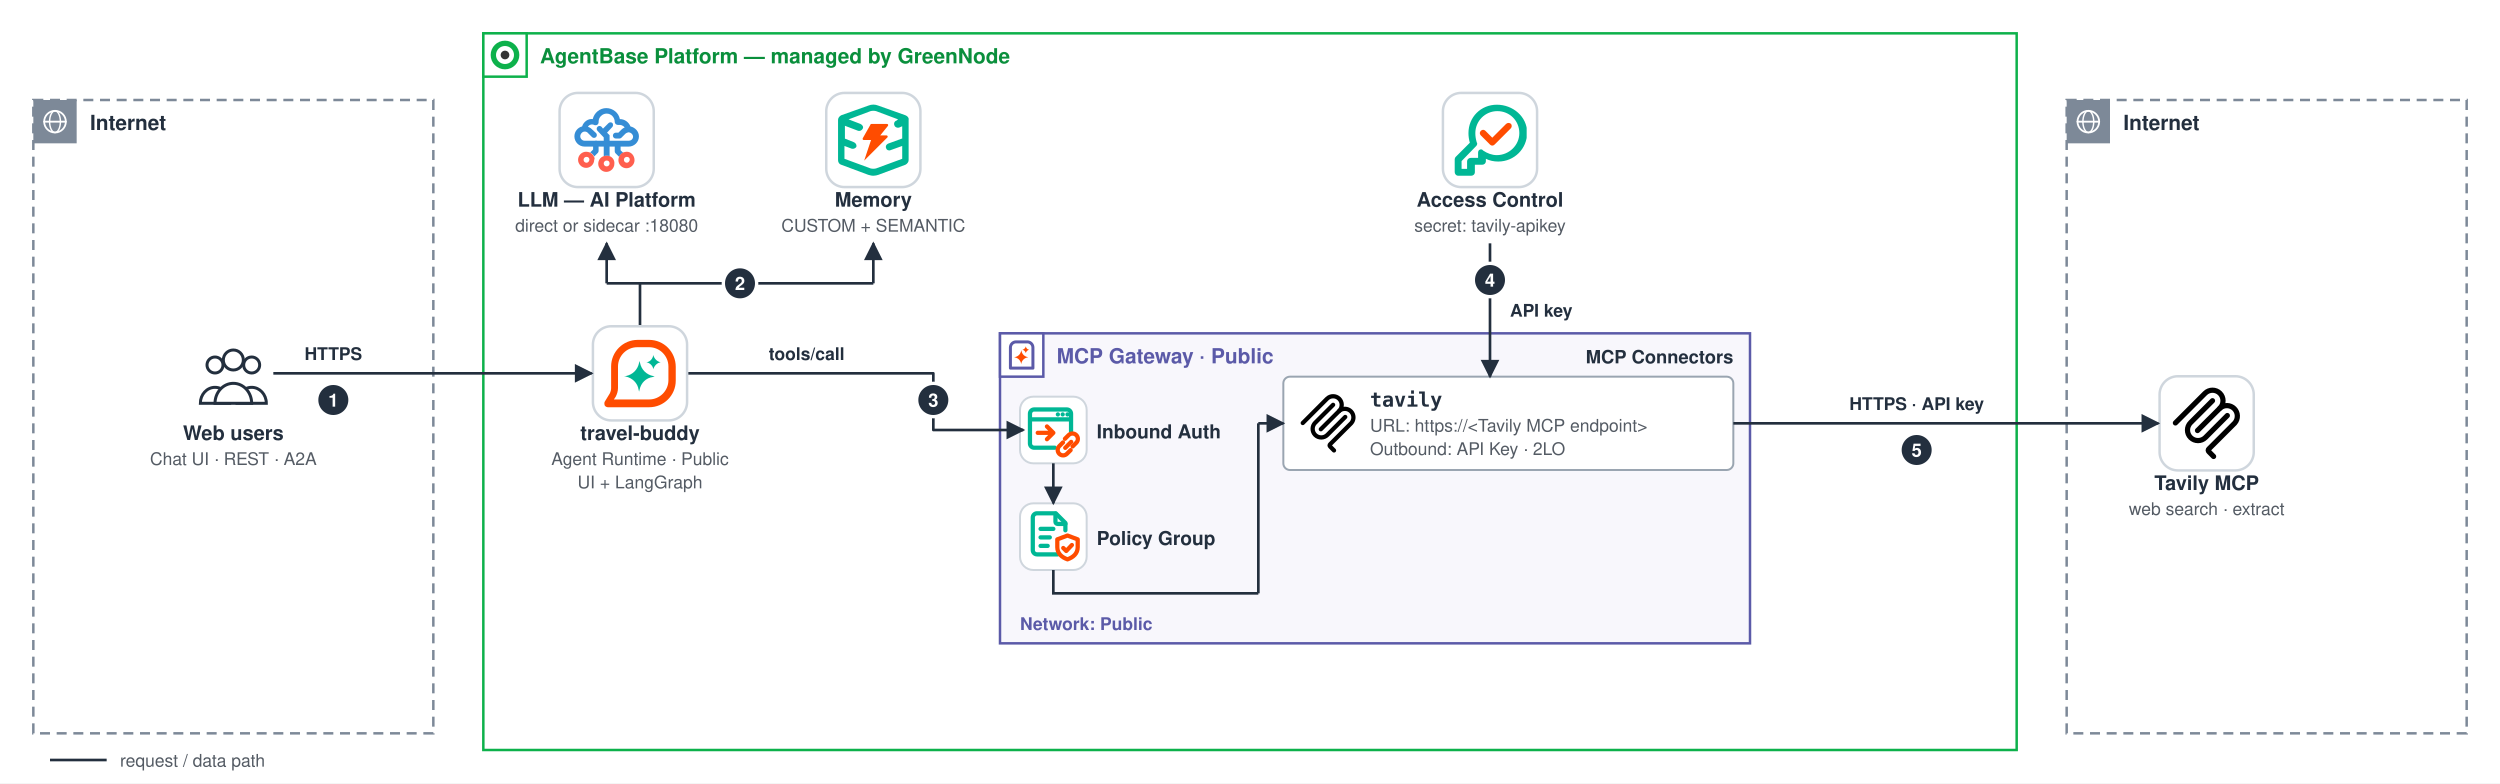
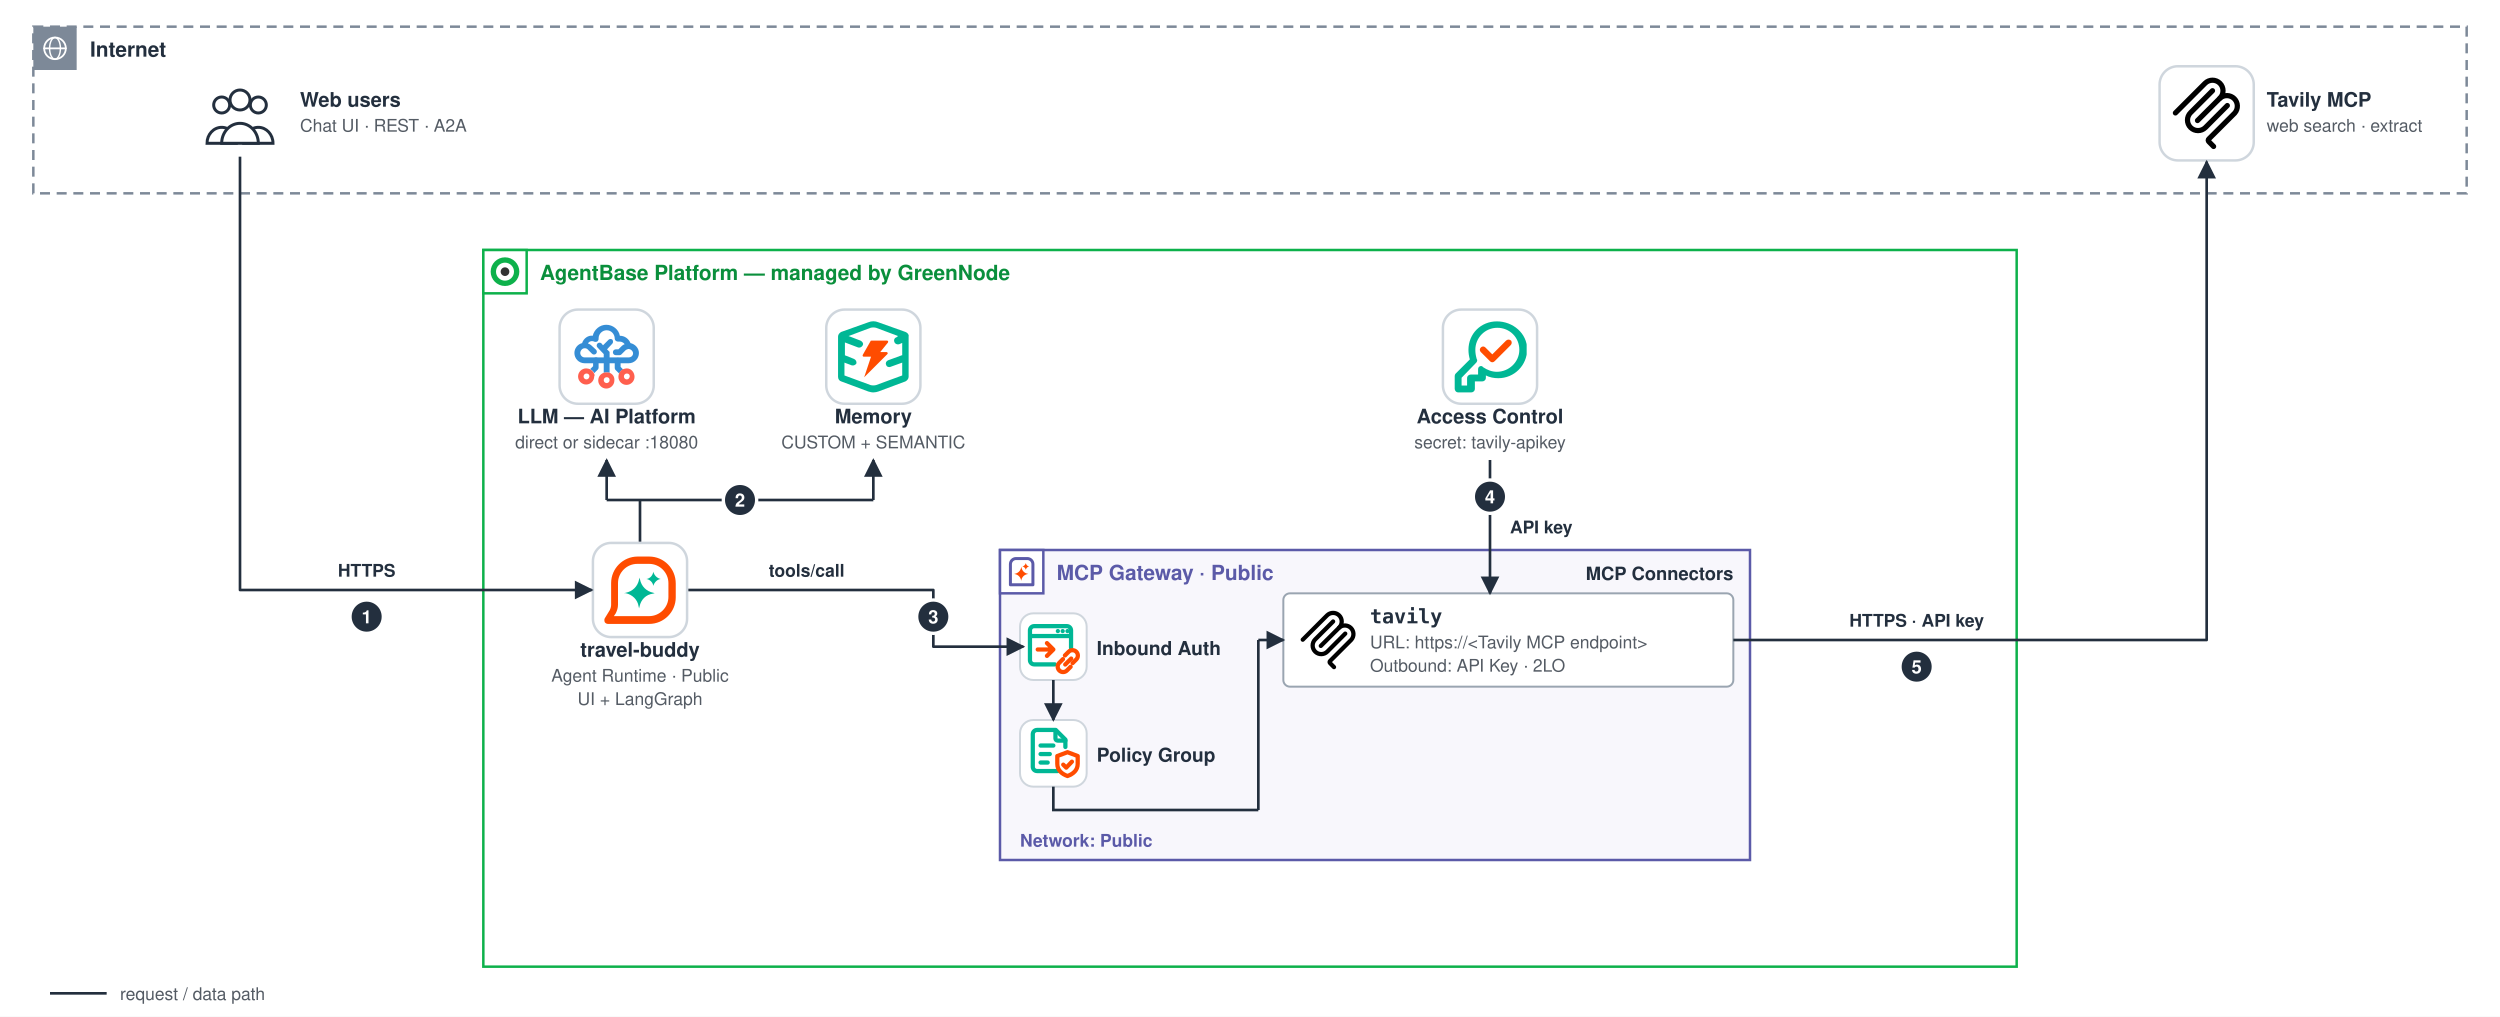
- <svg xmlns="http://www.w3.org/2000/svg" xmlns:xlink="http://www.w3.org/1999/xlink" width="1500" height="470" viewBox="0 0 1500 470" font-family="Helvetica Neue,Helvetica,Arial,sans-serif" role="img" aria-label="travel-buddy architecture: web users call the Agent Runtime; the agent uses the LLM and Memory, and Tavily through a Public MCP Gateway whose connector takes its API key from Access Control">
-   <rect width="1500" height="470" fill="#FFFFFF" />
+ <svg xmlns="http://www.w3.org/2000/svg" xmlns:xlink="http://www.w3.org/1999/xlink" width="1500" height="610" viewBox="0 0 1500 610" font-family="Helvetica Neue,Helvetica,Arial,sans-serif" role="img" aria-label="travel-buddy architecture: web users call the Agent Runtime; the agent uses the LLM and Memory, and Tavily through a Public MCP Gateway whose connector takes its API key from Access Control">
+   <rect width="1500" height="610" fill="#FFFFFF" />
  <defs>
    <marker id="a-ink" viewBox="0 0 10 10" refX="9" refY="5" markerWidth="7" markerHeight="7" orient="auto-start-reverse">
      <path d="M0 0L10 5L0 10z" fill="#232F3E" />
    </marker>
    <marker id="a-org" viewBox="0 0 10 10" refX="9" refY="5" markerWidth="7" markerHeight="7" orient="auto-start-reverse">
      <path d="M0 0L10 5L0 10z" fill="#FF4C00" />
    </marker>
    <marker id="a-red" viewBox="0 0 10 10" refX="9" refY="5" markerWidth="7" markerHeight="7" orient="auto-start-reverse">
      <path d="M0 0L10 5L0 10z" fill="#DD344C" />
    </marker>
    <symbol id="gn-ai" viewBox="0 0 20 20" fill="none">
      <path fill="#358DD5" d="M16.5,6.3c-0.5-1.2-1.6-2-2.9-2c-0.3-1.7-1.9-3-3.7-3c-1.8,0-3.3,1.3-3.7,3C5,4.1,3.7,5,3.3,6.3C2.1,6.6,1.2,7.7,1.2,9c0,1.5,1.2,2.8,2.8,2.8h12c1.5,0,2.8-1.2,2.8-2.8C18.8,7.7,17.8,6.6,16.5,6.3z M16,10.2H4c-0.7,0-1.2-0.6-1.2-1.2S3.3,7.7,4,7.7c0.3,0,0.7,0.1,0.9,0.4L6,9.2c0.3,0.3,0.8,0.3,1.1,0c0.3-0.3,0.3-0.8,0-1.1L5.9,7c-0.3-0.3-0.7-0.5-1-0.6C5.2,5.8,6,5.6,6.6,5.9c0.2,0.1,0.5,0.1,0.8,0c0.2-0.2,0.4-0.4,0.4-0.7c0-0.1,0-0.1,0-0.2c0-1.2,1-2.2,2.2-2.2s2.2,1,2.2,2.3c0,0.2,0.1,0.4,0.3,0.6c0.2,0.1,0.4,0.2,0.6,0.2c0.7-0.1,1.4,0.1,1.8,0.7c-0.3,0.1-0.6,0.3-0.8,0.5l-0.9,0.9h-0.7c-0.4,0-0.8,0.3-0.8,0.8c0,0.4,0.3,0.8,0.8,0.8h1c0.2,0,0.4-0.1,0.5-0.2l1.1-1.1c0.2-0.2,0.5-0.3,0.8-0.4c0,0,0,0,0,0c0.7,0,1.3,0.6,1.3,1.2S16.7,10.2,16,10.2z" />
      <path fill="#358DD5" d="M11.5,6.5L10.1,8l0.7,0.7V11c0,0.4-0.3,0.8-0.8,0.8S9.2,11.4,9.2,11V9.3L7.5,7.5c-0.3-0.3-0.3-0.8,0-1.1c0.3-0.3,0.8-0.3,1.1,0L9,6.9l1.5-1.5c0.3-0.3,0.8-0.3,1.1,0C11.8,5.8,11.8,6.2,11.5,6.5z" />
      <path fill="#358DD5" d="M10.8,11v3.4c-0.2-0.1-0.5-0.1-0.8-0.1s-0.5,0-0.8,0.1V11c0-0.4,0.3-0.8,0.8-0.8S10.8,10.6,10.8,11z" />
      <path fill="#358DD5" d="M14.5,13.5c-0.5,0.2-0.8,0.6-1.1,1.1l-1-1c-0.1-0.1-0.2-0.3-0.2-0.5v-2c0-0.4,0.3-0.8,0.8-0.8s0.8,0.3,0.8,0.8v1.7L14.5,13.5z" />
      <path fill="#358DD5" d="M7.8,11v2c0,0.2-0.1,0.4-0.2,0.5l-1,1c-0.2-0.5-0.6-0.8-1.1-1.1l0.8-0.8V11c0-0.4,0.3-0.8,0.8-0.8S7.8,10.6,7.8,11z" />
      <path fill="#FF5F4E" d="M10.8,14.4c-0.2-0.1-0.5-0.1-0.8-0.1s-0.5,0-0.8,0.1c-0.9,0.3-1.5,1.1-1.5,2.1c0,1.2,1,2.2,2.2,2.2s2.2-1,2.2-2.2C12.2,15.5,11.6,14.7,10.8,14.4z M10,17.2c-0.4,0-0.8-0.3-0.8-0.8c0-0.4,0.3-0.8,0.8-0.8s0.8,0.3,0.8,0.8C10.8,16.9,10.4,17.2,10,17.2z" />
      <path fill="#FF5F4E" d="M6.5,14.5c-0.2-0.5-0.6-0.8-1.1-1.1c-0.3-0.1-0.6-0.2-1-0.2c-1.2,0-2.2,1-2.2,2.2s1,2.2,2.2,2.2s2.2-1,2.2-2.2C6.8,15.1,6.7,14.8,6.5,14.5z M4.5,16.2c-0.4,0-0.8-0.3-0.8-0.8c0-0.4,0.3-0.8,0.8-0.8s0.8,0.3,0.8,0.8C5.2,15.9,4.9,16.2,4.5,16.2z" />
      <path fill="#FF5F4E" d="M15.5,13.2c-0.3,0-0.7,0.1-1,0.2c-0.5,0.2-0.8,0.6-1.1,1.1c-0.1,0.3-0.2,0.6-0.2,1c0,1.2,1,2.2,2.2,2.2s2.2-1,2.2-2.2S16.7,13.2,15.5,13.2z M15.5,16.2c-0.4,0-0.8-0.3-0.8-0.8c0-0.4,0.3-0.8,0.8-0.8s0.8,0.3,0.8,0.8C16.2,15.9,15.9,16.2,15.5,16.2z" />
    </symbol>
    <symbol id="mcp" viewBox="60 20 1800 1800" fill="none">
      <g stroke="#000000" stroke-width="128" stroke-linecap="round" stroke-linejoin="round">
        <path d="M193 910L920 183A258 258 0 0 1 1286 548L735 1097" />
        <path d="M1103 365L565 903A258 258 0 0 0 930 1268L1467 729" />
        <path d="M1286 548A258 258 0 0 1 1650 912L1015 1547Q980 1582 1015 1617L1130 1733" />
      </g>
    </symbol>
    <symbol id="agent-runtime" viewBox="0 0 16 16" fill="none">
      <path fill="#FF4C00" d="M10,0.7H7.5c-3.2,0-5.8,2.6-5.8,5.8v4.7c0,0.4-0.1,0.8-0.3,1.2l-1.1,1.8c-0.1,0.2-0.1,0.5,0,0.8c0.1,0.2,0.4,0.4,0.7,0.4h9c3.2,0,5.8-2.6,5.8-5.8v-3C15.8,3.3,13.2,0.7,10,0.7z M14.2,9.5c0,2.3-1.9,4.2-4.2,4.2H2.3l0.4-0.6c0.3-0.6,0.5-1.2,0.5-1.9V6.5c0-2.3,1.9-4.2,4.2-4.2H10c2.3,0,4.2,1.9,4.2,4.2V9.5z" />
      <path fill="#00B795" d="M11.2,8.7l-0.4,0.1C9.3,9,8.2,10.1,7.9,11.6L7.8,12l-0.1-0.4C7.5,10.1,6.3,9,4.9,8.7L4.5,8.7l0.4-0.1c1.5-0.3,2.6-1.4,2.9-2.9l0.1-0.4l0.1,0.4c0.3,1.5,1.4,2.6,2.9,2.9L11.2,8.7z" />
      <path fill="#00B795" d="M12.5,5.6c-0.8,0.1-1.4,0.8-1.6,1.5c-0.1-0.8-0.8-1.4-1.5-1.5c0.8-0.1,1.4-0.8,1.5-1.6C11.1,4.8,11.7,5.4,12.5,5.6z" />
    </symbol>
    <symbol id="policy" viewBox="0 0 20 20" fill="none">
      <path d="M11.5 16.25H4.25c-0.83 0-1.5-0.67-1.5-1.5V3.25c0-0.83 0.67-1.5 1.5-1.5h6.6l3.4 3.4v2.6" stroke="#00B795" stroke-width="1.5" stroke-linecap="round" stroke-linejoin="round" />
      <path d="M10.75 1.9v2.85c0 0.41 0.34 0.75 0.75 0.75h2.75" stroke="#00B795" stroke-width="1.5" stroke-linecap="round" stroke-linejoin="round" />
      <path d="M5.5 7.25h4.5M5.5 10.25h3.25M5.5 13.25h2.5" stroke="#00B795" stroke-width="1.5" stroke-linecap="round" />
      <path d="M15 9.6l3.6 1.35v2.75c0 2.25-1.6 3.6-3.6 4.3c-2-0.7-3.6-2.05-3.6-4.3v-2.75z" fill="#FFFFFF" stroke="#FF4C00" stroke-width="1.5" stroke-linejoin="round" />
      <path d="M13.5 14l1.05 1.05l2-2.1" stroke="#FF4C00" stroke-width="1.5" stroke-linecap="round" stroke-linejoin="round" />
    </symbol>
    <symbol id="mcp-gateway" viewBox="0 0 16 16" fill="none">
      <path fill="#5B5AA8" d="M11,0.2H5C2.9,0.2,1.2,1.9,1.2,4v11c0,0.4,0.3,0.8,0.8,0.8h12c0.4,0,0.8-0.3,0.8-0.8V4C14.8,1.9,13.1,0.2,11,0.2z M13.2,14.2H2.8V4c0-1.2,1-2.2,2.2-2.2h6c1.2,0,2.2,1,2.2,2.2V14.2z" />
      <path fill="#FF4C00" d="M11.5,9.2l-0.4,0.1c-1.7,0.3-3,1.6-3.3,3.3L7.8,13l-0.1-0.4c-0.3-1.7-1.6-3-3.3-3.3L4,9.2l0.4-0.1c1.7-0.3,3-1.6,3.3-3.3l0.1-0.4l0.1,0.4c0.3,1.7,1.6,3,3.3,3.3L11.5,9.2z" />
      <path fill="#FF4C00" d="M12,5.2c-0.9,0.2-1.6,0.9-1.8,1.8c-0.2-0.9-0.9-1.6-1.8-1.8c0.9-0.2,1.6-0.9,1.8-1.8C10.4,4.4,11.1,5.1,12,5.2z" />
    </symbol>
    <symbol id="inbound-auth" viewBox="0 0 20 20" fill="none">
      <path d="M16.25 10.5V4.25c0-0.83-0.67-1.5-1.5-1.5H3.25c-0.83 0-1.5 0.67-1.5 1.5v10.5c0 0.83 0.67 1.5 1.5 1.5h7.25" stroke="#00B795" stroke-width="1.5" stroke-linecap="round" stroke-linejoin="round" />
      <path d="M1.75 6.25h14.5" stroke="#00B795" stroke-width="1.5" />
      <circle cx="11.6" cy="4.5" r="0.75" fill="#00B795" />
      <circle cx="13.3" cy="4.5" r="0.75" fill="#00B795" />
      <circle cx="15" cy="4.5" r="0.75" fill="#00B795" />
      <path d="M4.5 11h5.25M7.75 8.75L10 11l-2.25 2.25" stroke="#FF4C00" stroke-width="1.5" stroke-linecap="round" stroke-linejoin="round" />
      <g stroke="#FF4C00" stroke-width="1.5" stroke-linecap="round">
        <path d="M14.1 13.1l1.3-1.3a1.9 1.9 0 0 1 2.7 2.7l-1.3 1.3" />
        <path d="M16.1 17.1l-1.3 1.3a1.9 1.9 0 0 1 -2.7-2.7l1.3-1.3" />
        <path d="M14.2 16.3l2.1-2.1" />
      </g>
    </symbol>
    <symbol id="access-control" viewBox="0 0 16 16" fill="none">
      <path fill="#00B795" d="M9.5,0.3C6,0.3,3.3,3,3.3,6.5c0,0.7,0.1,1.4,0.3,2.1l-3.1,3.1c-0.1,0.1-0.2,0.3-0.2,0.5V15c0,0.4,0.3,0.8,0.8,0.8h2.8c0.4,0,0.8-0.3,0.8-0.8v-1.6h1.6c0.4,0,0.8-0.3,0.8-0.8v-0.5c0.8,0.4,1.7,0.6,2.7,0.6c3.5,0,6.3-2.8,6.3-6.3S13,0.3,9.5,0.3z M9.5,11.3c-1.1,0-2.1-0.4-3-1C6.3,10,6,10,5.8,10.1c-0.3,0.1-0.4,0.4-0.4,0.7v1.1H3.8c-0.4,0-0.8,0.3-0.8,0.8v1.6H1.8v-1.7L5,9.3c0.2-0.2,0.3-0.6,0.1-0.8C4.9,7.8,4.8,7.2,4.8,6.5c0-2.6,2.1-4.8,4.8-4.8s4.8,2.1,4.8,4.8S12.1,11.3,9.5,11.3z" />
      <path fill="#FF4C00" d="M12.5,5.5L9,9C8.7,9.3,8.3,9.3,8,9L6,7C5.7,6.7,5.7,6.3,6,6C6.3,5.7,6.7,5.7,7,6l1.5,1.5l3-3c0.3-0.3,0.8-0.3,1.1,0C12.8,4.8,12.8,5.2,12.5,5.5z" />
    </symbol>
    <symbol id="memory" viewBox="0 0 16 16" fill="none">
      <path fill="#00B795" d="M15,2.6L9.1,0.5c-0.7-0.3-1.5-0.3-2.2,0L1,2.6c-0.4,0.2-0.7,0.6-0.7,1v8.8c0,0.5,0.3,0.9,0.7,1l5.9,2.2c0.4,0.1,0.7,0.2,1.1,0.2s0.8-0.1,1.1-0.2l5.9-2.2c0.4-0.2,0.7-0.6,0.7-1V3.6C15.8,3.2,15.5,2.8,15,2.6z M14.2,7.7l-3,1.1c-0.4,0.2-0.6,0.6-0.4,1c0.1,0.4,0.6,0.6,1,0.4l2.5-0.9v2.8l-5.7,2.1c-0.4,0.1-0.8,0.1-1.2,0l-5.7-2.1V9.3l1.6,0.6c0.4,0.1,0.8-0.1,1-0.4c0.1-0.4-0.1-0.8-0.5-1L1.8,7.7V4.9L4.7,6c0.4,0.1,0.8-0.1,1-0.5s-0.1-0.8-0.5-1l-2.6-1l4.8-1.8c0.4-0.1,0.8-0.1,1.2,0l4.8,1.8L13,3.8c-0.4,0.1-0.6,0.6-0.4,1c0.1,0.4,0.6,0.6,1,0.5l0.7-0.3V7.7z" />
      <path fill="#FF4C00" d="M11.2,4.9L9.5,7h1.4c0.2,0,0.3,0.3,0.2,0.4L6,12.5L7.5,8H5.9C5.7,8,5.6,7.8,5.7,7.6l1.7-3c0-0.1,0.1-0.1,0.2-0.1H11C11.2,4.5,11.3,4.7,11.2,4.9z" />
    </symbol>
  </defs>
-   <rect x="20" y="60" width="240" height="380" fill="none" stroke="#7D8998" stroke-width="1.5" stroke-dasharray="6 4" />
-   <rect x="20" y="60" width="26" height="26" fill="#7D8998" />
-   <g transform="translate(20 60) scale(0.5417)">
+   <rect x="20" y="16" width="1460" height="100" fill="none" stroke="#7D8998" stroke-width="1.5" stroke-dasharray="6 4" />
+   <rect x="20" y="16" width="26" height="26" fill="#7D8998" />
+   <g transform="translate(20 16) scale(0.5417)">
    <circle cx="24" cy="24" r="12" fill="none" stroke="#FFFFFF" stroke-width="2" />
    <path d="M12 24h24" fill="none" stroke="#FFFFFF" stroke-width="2" stroke-linecap="round" stroke-linejoin="round" />
    <path d="M24 12a6 12 0 0 0 0 24a6 12 0 0 0 0 -24" fill="none" stroke="#FFFFFF" stroke-width="1.6" stroke-linecap="round" stroke-linejoin="round" />
  </g>
-   <text x="54" y="78" font-size="12.5" font-weight="700" fill="#232F3E" text-anchor="start">Internet</text>
-   <circle cx="129" cy="219" r="4.8" fill="#FFFFFF" stroke="#232F3E" stroke-width="1.8" />
-   <path d="M120.2 242a8.8 9.6 0 0 1 17.6 0z" fill="#FFFFFF" stroke="#232F3E" stroke-width="1.8" />
-   <circle cx="151" cy="219" r="4.8" fill="#FFFFFF" stroke="#232F3E" stroke-width="1.8" />
-   <path d="M142.2 242a8.8 9.6 0 0 1 17.6 0z" fill="#FFFFFF" stroke="#232F3E" stroke-width="1.8" />
-   <circle cx="140" cy="216" r="6.0" fill="#FFFFFF" stroke="#232F3E" stroke-width="1.8" />
-   <path d="M129.0 242a11.0 12.0 0 0 1 22.0 0z" fill="#FFFFFF" stroke="#232F3E" stroke-width="1.8" />
-   <text x="140" y="264" font-size="12" font-weight="700" fill="#232F3E" text-anchor="middle">Web users</text>
-   <text x="140" y="279" font-size="10.5" font-weight="400" fill="#545B64" text-anchor="middle">Chat UI · REST · A2A</text>
-   <rect x="290" y="20" width="920" height="430" fill="none" stroke="#0DB14B" stroke-width="1.5" />
-   <rect x="290" y="20" width="26" height="26" fill="#FFFFFF" stroke="#0DB14B" stroke-width="1.5" />
-   <circle cx="303" cy="33" r="7" fill="none" stroke="#0DB14B" stroke-width="3.2" />
-   <circle cx="303" cy="33" r="2.6" fill="#333333" />
-   <text x="324" y="38" font-size="12.5" font-weight="700" fill="#0A8F3C" text-anchor="start">AgentBase Platform — managed by GreenNode</text>
-   <rect x="335.75" y="55.75" width="56.5" height="56.5" rx="11" fill="#FFFFFF" stroke="#CFD6DD" stroke-width="1.5" />
-   <use href="#gn-ai" xlink:href="#gn-ai" x="342" y="62" width="44" height="44" />
-   <text x="364" y="124" font-size="12" font-weight="700" fill="#232F3E" text-anchor="middle">LLM — AI Platform</text>
-   <text x="364" y="139" font-size="10.5" font-weight="400" fill="#545B64" text-anchor="middle">direct or sidecar :18080</text>
-   <rect x="495.75" y="55.75" width="56.5" height="56.5" rx="11" fill="#FFFFFF" stroke="#CFD6DD" stroke-width="1.5" />
-   <use href="#memory" xlink:href="#memory" x="502" y="62" width="44" height="44" />
-   <text x="524" y="124" font-size="12" font-weight="700" fill="#232F3E" text-anchor="middle">Memory</text>
-   <text x="524" y="139" font-size="10.5" font-weight="400" fill="#545B64" text-anchor="middle">CUSTOM + SEMANTIC</text>
-   <rect x="865.75" y="55.75" width="56.5" height="56.5" rx="11" fill="#FFFFFF" stroke="#CFD6DD" stroke-width="1.5" />
-   <use href="#access-control" xlink:href="#access-control" x="872" y="62" width="44" height="44" />
-   <text x="894" y="124" font-size="12" font-weight="700" fill="#232F3E" text-anchor="middle">Access Control</text>
-   <text x="894" y="139" font-size="10.5" font-weight="400" fill="#545B64" text-anchor="middle">secret: tavily-apikey</text>
-   <rect x="355.75" y="195.75" width="56.5" height="56.5" rx="11" fill="#FFFFFF" stroke="#CFD6DD" stroke-width="1.5" />
-   <use href="#agent-runtime" xlink:href="#agent-runtime" x="362" y="202" width="44" height="44" />
-   <text x="384" y="264" font-size="12" font-weight="700" fill="#232F3E" text-anchor="middle">travel-buddy</text>
-   <text x="384" y="279" font-size="10.5" font-weight="400" fill="#545B64" text-anchor="middle">Agent Runtime · Public</text>
-   <text x="384" y="293" font-size="10.5" font-weight="400" fill="#545B64" text-anchor="middle">UI + LangGraph</text>
-   <rect x="600" y="200" width="450" height="186" fill="#F8F7FC" stroke="#5B5AA8" stroke-width="1.5" />
-   <rect x="600" y="200" width="26" height="26" fill="#FFFFFF" stroke="#5B5AA8" stroke-width="1.5" />
-   <use href="#mcp-gateway" xlink:href="#mcp-gateway" x="604" y="204" width="18" height="18" />
-   <text x="634" y="218" font-size="12.5" font-weight="700" fill="#5B5AA8" text-anchor="start">MCP Gateway · Public</text>
-   <text x="1040" y="218" font-size="11" font-weight="700" fill="#232F3E" text-anchor="end">MCP Connectors</text>
-   <rect x="612" y="238" width="40" height="40" rx="8" fill="#FFFFFF" stroke="#CFD6DD" stroke-width="1.2" />
-   <use href="#inbound-auth" xlink:href="#inbound-auth" x="615" y="241" width="34" height="34" />
-   <text x="658" y="263" font-size="11.5" font-weight="700" fill="#232F3E" text-anchor="start">Inbound Auth</text>
-   <rect x="612" y="302" width="40" height="40" rx="8" fill="#FFFFFF" stroke="#CFD6DD" stroke-width="1.2" />
-   <use href="#policy" xlink:href="#policy" x="615" y="305" width="34" height="34" />
-   <text x="658" y="327" font-size="11.5" font-weight="700" fill="#232F3E" text-anchor="start">Policy Group</text>
-   <polyline points="632,278 632,302" fill="none" stroke="#232F3E" stroke-width="1.6" stroke-linejoin="round" marker-end="url(#a-ink)" />
-   <text x="612" y="378" font-size="10.5" font-weight="600" fill="#5B5AA8" text-anchor="start">Network: Public</text>
-   <rect x="770" y="226" width="270" height="56" rx="4" fill="#FFFFFF" stroke="#9AA5B1" stroke-width="1.2" />
-   <use href="#mcp" xlink:href="#mcp" x="779" y="236" width="36" height="36" />
-   <text x="822" y="244" font-size="12" font-weight="700" fill="#232F3E" font-family="Menlo,Consolas,monospace">tavily</text>
-   <text x="822" y="259" font-size="10.5" font-weight="400" fill="#545B64" text-anchor="start">URL: https://&lt;Tavily MCP endpoint&gt;</text>
-   <text x="822" y="273" font-size="10.5" font-weight="400" fill="#545B64" text-anchor="start">Outbound: API Key · 2LO</text>
-   <polyline points="632,342 632,356 755,356" fill="none" stroke="#232F3E" stroke-width="1.6" />
-   <polyline points="755,254 755,356" fill="none" stroke="#232F3E" stroke-width="1.6" />
-   <polyline points="755,254 770,254" fill="none" stroke="#232F3E" stroke-width="1.6" stroke-linejoin="round" marker-end="url(#a-ink)" />
-   <rect x="1240" y="60" width="240" height="380" fill="none" stroke="#7D8998" stroke-width="1.5" stroke-dasharray="6 4" />
-   <rect x="1240" y="60" width="26" height="26" fill="#7D8998" />
-   <g transform="translate(1240 60) scale(0.5417)">
-     <circle cx="24" cy="24" r="12" fill="none" stroke="#FFFFFF" stroke-width="2" />
-     <path d="M12 24h24" fill="none" stroke="#FFFFFF" stroke-width="2" stroke-linecap="round" stroke-linejoin="round" />
-     <path d="M24 12a6 12 0 0 0 0 24a6 12 0 0 0 0 -24" fill="none" stroke="#FFFFFF" stroke-width="1.6" stroke-linecap="round" stroke-linejoin="round" />
-   </g>
-   <text x="1274" y="78" font-size="12.5" font-weight="700" fill="#232F3E" text-anchor="start">Internet</text>
-   <rect x="1295.75" y="225.75" width="56.5" height="56.5" rx="11" fill="#FFFFFF" stroke="#CFD6DD" stroke-width="1.5" />
-   <use href="#mcp" xlink:href="#mcp" x="1302" y="232" width="44" height="44" />
-   <text x="1324" y="294" font-size="12" font-weight="700" fill="#232F3E" text-anchor="middle">Tavily MCP</text>
-   <text x="1324" y="309" font-size="10.5" font-weight="400" fill="#545B64" text-anchor="middle">web search · extract</text>
-   <polyline points="164,224 355,224" fill="none" stroke="#232F3E" stroke-width="1.6" stroke-linejoin="round" marker-end="url(#a-ink)" />
-   <text x="200" y="216" font-size="10.5" font-weight="600" fill="#232F3E" text-anchor="middle" style="paint-order:stroke;stroke:#FFFFFF;stroke-width:4px;stroke-linejoin:round">HTTPS</text>
-   <polyline points="384,195 384,170" fill="none" stroke="#232F3E" stroke-width="1.6" stroke-linejoin="round" />
-   <polyline points="364,170 524,170" fill="none" stroke="#232F3E" stroke-width="1.6" />
-   <polyline points="364,170 364,146" fill="none" stroke="#232F3E" stroke-width="1.6" stroke-linejoin="round" marker-end="url(#a-ink)" />
-   <polyline points="524,170 524,146" fill="none" stroke="#232F3E" stroke-width="1.6" stroke-linejoin="round" marker-end="url(#a-ink)" />
-   <polyline points="413,224 560,224 560,258 614,258" fill="none" stroke="#232F3E" stroke-width="1.6" stroke-linejoin="round" marker-end="url(#a-ink)" />
-   <text x="484" y="216" font-size="10.5" font-weight="600" fill="#232F3E" text-anchor="middle" style="paint-order:stroke;stroke:#FFFFFF;stroke-width:4px;stroke-linejoin:round">tools/call</text>
-   <polyline points="894,146 894,226" fill="none" stroke="#232F3E" stroke-width="1.6" stroke-linejoin="round" marker-end="url(#a-ink)" />
-   <text x="906" y="190" font-size="10.5" font-weight="600" fill="#232F3E" text-anchor="start" style="paint-order:stroke;stroke:#FFFFFF;stroke-width:4px;stroke-linejoin:round">API key</text>
-   <polyline points="1040,254 1295,254" fill="none" stroke="#232F3E" stroke-width="1.6" stroke-linejoin="round" marker-end="url(#a-ink)" />
-   <text x="1150" y="246" font-size="10.5" font-weight="600" fill="#232F3E" text-anchor="middle" style="paint-order:stroke;stroke:#FFFFFF;stroke-width:4px;stroke-linejoin:round">HTTPS · API key</text>
-   <circle cx="200" cy="240" r="10" fill="#232F3E" stroke="#FFFFFF" stroke-width="2" />
-   <text x="200" y="244" font-size="11" font-weight="700" fill="#FFFFFF" text-anchor="middle">1</text>
-   <circle cx="444" cy="170" r="10" fill="#232F3E" stroke="#FFFFFF" stroke-width="2" />
-   <text x="444" y="174" font-size="11" font-weight="700" fill="#FFFFFF" text-anchor="middle">2</text>
-   <circle cx="560" cy="240" r="10" fill="#232F3E" stroke="#FFFFFF" stroke-width="2" />
-   <text x="560" y="244" font-size="11" font-weight="700" fill="#FFFFFF" text-anchor="middle">3</text>
-   <circle cx="894" cy="168" r="10" fill="#232F3E" stroke="#FFFFFF" stroke-width="2" />
-   <text x="894" y="172" font-size="11" font-weight="700" fill="#FFFFFF" text-anchor="middle">4</text>
-   <circle cx="1150" cy="270" r="10" fill="#232F3E" stroke="#FFFFFF" stroke-width="2" />
-   <text x="1150" y="274" font-size="11" font-weight="700" fill="#FFFFFF" text-anchor="middle">5</text>
-   <line x1="30" y1="456" x2="64" y2="456" stroke="#232F3E" stroke-width="1.6" />
-   <text x="72" y="460" font-size="10.5" font-weight="400" fill="#545B64" text-anchor="start">request / data path</text>
+   <text x="54" y="34" font-size="12.5" font-weight="700" fill="#232F3E" text-anchor="start">Internet</text>
+   <circle cx="133" cy="63" r="4.8" fill="#FFFFFF" stroke="#232F3E" stroke-width="1.8" />
+   <path d="M124.2 86a8.8 9.6 0 0 1 17.6 0z" fill="#FFFFFF" stroke="#232F3E" stroke-width="1.8" />
+   <circle cx="155" cy="63" r="4.8" fill="#FFFFFF" stroke="#232F3E" stroke-width="1.8" />
+   <path d="M146.2 86a8.8 9.6 0 0 1 17.6 0z" fill="#FFFFFF" stroke="#232F3E" stroke-width="1.8" />
+   <circle cx="144" cy="60" r="6.0" fill="#FFFFFF" stroke="#232F3E" stroke-width="1.8" />
+   <path d="M133.0 86a11.0 12.0 0 0 1 22.0 0z" fill="#FFFFFF" stroke="#232F3E" stroke-width="1.8" />
+   <text x="180" y="64" font-size="12" font-weight="700" fill="#232F3E" text-anchor="start">Web users</text>
+   <text x="180" y="79.0" font-size="10.5" font-weight="400" fill="#545B64" text-anchor="start">Chat UI · REST · A2A</text>
+   <rect x="1295.75" y="39.75" width="56.5" height="56.5" rx="11" fill="#FFFFFF" stroke="#CFD6DD" stroke-width="1.5" />
+   <use href="#mcp" xlink:href="#mcp" x="1302" y="46" width="44" height="44" />
+   <text x="1360" y="64" font-size="12" font-weight="700" fill="#232F3E" text-anchor="start">Tavily MCP</text>
+   <text x="1360" y="79.0" font-size="10.5" font-weight="400" fill="#545B64" text-anchor="start">web search · extract</text>
+   <rect x="290" y="150" width="920" height="430" fill="none" stroke="#0DB14B" stroke-width="1.5" />
+   <rect x="290" y="150" width="26" height="26" fill="#FFFFFF" stroke="#0DB14B" stroke-width="1.5" />
+   <circle cx="303" cy="163" r="7" fill="none" stroke="#0DB14B" stroke-width="3.2" />
+   <circle cx="303" cy="163" r="2.6" fill="#333333" />
+   <text x="324" y="168" font-size="12.5" font-weight="700" fill="#0A8F3C" text-anchor="start">AgentBase Platform — managed by GreenNode</text>
+   <rect x="335.75" y="185.75" width="56.5" height="56.5" rx="11" fill="#FFFFFF" stroke="#CFD6DD" stroke-width="1.5" />
+   <use href="#gn-ai" xlink:href="#gn-ai" x="342" y="192" width="44" height="44" />
+   <text x="364" y="254" font-size="12" font-weight="700" fill="#232F3E" text-anchor="middle">LLM — AI Platform</text>
+   <text x="364" y="269" font-size="10.5" font-weight="400" fill="#545B64" text-anchor="middle">direct or sidecar :18080</text>
+   <rect x="495.75" y="185.75" width="56.5" height="56.5" rx="11" fill="#FFFFFF" stroke="#CFD6DD" stroke-width="1.5" />
+   <use href="#memory" xlink:href="#memory" x="502" y="192" width="44" height="44" />
+   <text x="524" y="254" font-size="12" font-weight="700" fill="#232F3E" text-anchor="middle">Memory</text>
+   <text x="524" y="269" font-size="10.5" font-weight="400" fill="#545B64" text-anchor="middle">CUSTOM + SEMANTIC</text>
+   <rect x="865.75" y="185.75" width="56.5" height="56.5" rx="11" fill="#FFFFFF" stroke="#CFD6DD" stroke-width="1.5" />
+   <use href="#access-control" xlink:href="#access-control" x="872" y="192" width="44" height="44" />
+   <text x="894" y="254" font-size="12" font-weight="700" fill="#232F3E" text-anchor="middle">Access Control</text>
+   <text x="894" y="269" font-size="10.5" font-weight="400" fill="#545B64" text-anchor="middle">secret: tavily-apikey</text>
+   <rect x="355.75" y="325.75" width="56.5" height="56.5" rx="11" fill="#FFFFFF" stroke="#CFD6DD" stroke-width="1.5" />
+   <use href="#agent-runtime" xlink:href="#agent-runtime" x="362" y="332" width="44" height="44" />
+   <text x="384" y="394" font-size="12" font-weight="700" fill="#232F3E" text-anchor="middle">travel-buddy</text>
+   <text x="384" y="409" font-size="10.5" font-weight="400" fill="#545B64" text-anchor="middle">Agent Runtime · Public</text>
+   <text x="384" y="423" font-size="10.5" font-weight="400" fill="#545B64" text-anchor="middle">UI + LangGraph</text>
+   <rect x="600" y="330" width="450" height="186" fill="#F8F7FC" stroke="#5B5AA8" stroke-width="1.5" />
+   <rect x="600" y="330" width="26" height="26" fill="#FFFFFF" stroke="#5B5AA8" stroke-width="1.5" />
+   <use href="#mcp-gateway" xlink:href="#mcp-gateway" x="604" y="334" width="18" height="18" />
+   <text x="634" y="348" font-size="12.5" font-weight="700" fill="#5B5AA8" text-anchor="start">MCP Gateway · Public</text>
+   <text x="1040" y="348" font-size="11" font-weight="700" fill="#232F3E" text-anchor="end">MCP Connectors</text>
+   <rect x="612" y="368" width="40" height="40" rx="8" fill="#FFFFFF" stroke="#CFD6DD" stroke-width="1.2" />
+   <use href="#inbound-auth" xlink:href="#inbound-auth" x="615" y="371" width="34" height="34" />
+   <text x="658" y="393" font-size="11.5" font-weight="700" fill="#232F3E" text-anchor="start">Inbound Auth</text>
+   <rect x="612" y="432" width="40" height="40" rx="8" fill="#FFFFFF" stroke="#CFD6DD" stroke-width="1.2" />
+   <use href="#policy" xlink:href="#policy" x="615" y="435" width="34" height="34" />
+   <text x="658" y="457" font-size="11.5" font-weight="700" fill="#232F3E" text-anchor="start">Policy Group</text>
+   <polyline points="632,408 632,432" fill="none" stroke="#232F3E" stroke-width="1.6" stroke-linejoin="round" marker-end="url(#a-ink)" />
+   <text x="612" y="508" font-size="10.5" font-weight="600" fill="#5B5AA8" text-anchor="start">Network: Public</text>
+   <rect x="770" y="356" width="270" height="56" rx="4" fill="#FFFFFF" stroke="#9AA5B1" stroke-width="1.2" />
+   <use href="#mcp" xlink:href="#mcp" x="779" y="366" width="36" height="36" />
+   <text x="822" y="374" font-size="12" font-weight="700" fill="#232F3E" font-family="Menlo,Consolas,monospace">tavily</text>
+   <text x="822" y="389" font-size="10.5" font-weight="400" fill="#545B64" text-anchor="start">URL: https://&lt;Tavily MCP endpoint&gt;</text>
+   <text x="822" y="403" font-size="10.5" font-weight="400" fill="#545B64" text-anchor="start">Outbound: API Key · 2LO</text>
+   <polyline points="632,472 632,486 755,486" fill="none" stroke="#232F3E" stroke-width="1.6" />
+   <polyline points="755,384 755,486" fill="none" stroke="#232F3E" stroke-width="1.6" />
+   <polyline points="755,384 770,384" fill="none" stroke="#232F3E" stroke-width="1.6" stroke-linejoin="round" marker-end="url(#a-ink)" />
+   <polyline points="144,94 144,354 355,354" fill="none" stroke="#232F3E" stroke-width="1.6" stroke-linejoin="round" marker-end="url(#a-ink)" />
+   <text x="220" y="346" font-size="10.5" font-weight="600" fill="#232F3E" text-anchor="middle" style="paint-order:stroke;stroke:#FFFFFF;stroke-width:4px;stroke-linejoin:round">HTTPS</text>
+   <polyline points="384,325 384,300" fill="none" stroke="#232F3E" stroke-width="1.6" stroke-linejoin="round" />
+   <polyline points="364,300 524,300" fill="none" stroke="#232F3E" stroke-width="1.6" />
+   <polyline points="364,300 364,276" fill="none" stroke="#232F3E" stroke-width="1.6" stroke-linejoin="round" marker-end="url(#a-ink)" />
+   <polyline points="524,300 524,276" fill="none" stroke="#232F3E" stroke-width="1.6" stroke-linejoin="round" marker-end="url(#a-ink)" />
+   <polyline points="413,354 560,354 560,388 614,388" fill="none" stroke="#232F3E" stroke-width="1.6" stroke-linejoin="round" marker-end="url(#a-ink)" />
+   <text x="484" y="346" font-size="10.5" font-weight="600" fill="#232F3E" text-anchor="middle" style="paint-order:stroke;stroke:#FFFFFF;stroke-width:4px;stroke-linejoin:round">tools/call</text>
+   <polyline points="894,276 894,356" fill="none" stroke="#232F3E" stroke-width="1.6" stroke-linejoin="round" marker-end="url(#a-ink)" />
+   <text x="906" y="320" font-size="10.5" font-weight="600" fill="#232F3E" text-anchor="start" style="paint-order:stroke;stroke:#FFFFFF;stroke-width:4px;stroke-linejoin:round">API key</text>
+   <polyline points="1040,384 1324,384 1324,97" fill="none" stroke="#232F3E" stroke-width="1.6" stroke-linejoin="round" marker-end="url(#a-ink)" />
+   <text x="1150" y="376" font-size="10.5" font-weight="600" fill="#232F3E" text-anchor="middle" style="paint-order:stroke;stroke:#FFFFFF;stroke-width:4px;stroke-linejoin:round">HTTPS · API key</text>
+   <circle cx="220" cy="370" r="10" fill="#232F3E" stroke="#FFFFFF" stroke-width="2" />
+   <text x="220" y="374" font-size="11" font-weight="700" fill="#FFFFFF" text-anchor="middle">1</text>
+   <circle cx="444" cy="300" r="10" fill="#232F3E" stroke="#FFFFFF" stroke-width="2" />
+   <text x="444" y="304" font-size="11" font-weight="700" fill="#FFFFFF" text-anchor="middle">2</text>
+   <circle cx="560" cy="370" r="10" fill="#232F3E" stroke="#FFFFFF" stroke-width="2" />
+   <text x="560" y="374" font-size="11" font-weight="700" fill="#FFFFFF" text-anchor="middle">3</text>
+   <circle cx="894" cy="298" r="10" fill="#232F3E" stroke="#FFFFFF" stroke-width="2" />
+   <text x="894" y="302" font-size="11" font-weight="700" fill="#FFFFFF" text-anchor="middle">4</text>
+   <circle cx="1150" cy="400" r="10" fill="#232F3E" stroke="#FFFFFF" stroke-width="2" />
+   <text x="1150" y="404" font-size="11" font-weight="700" fill="#FFFFFF" text-anchor="middle">5</text>
+   <line x1="30" y1="596" x2="64" y2="596" stroke="#232F3E" stroke-width="1.6" />
+   <text x="72" y="600" font-size="10.5" font-weight="400" fill="#545B64" text-anchor="start">request / data path</text>
</svg>
